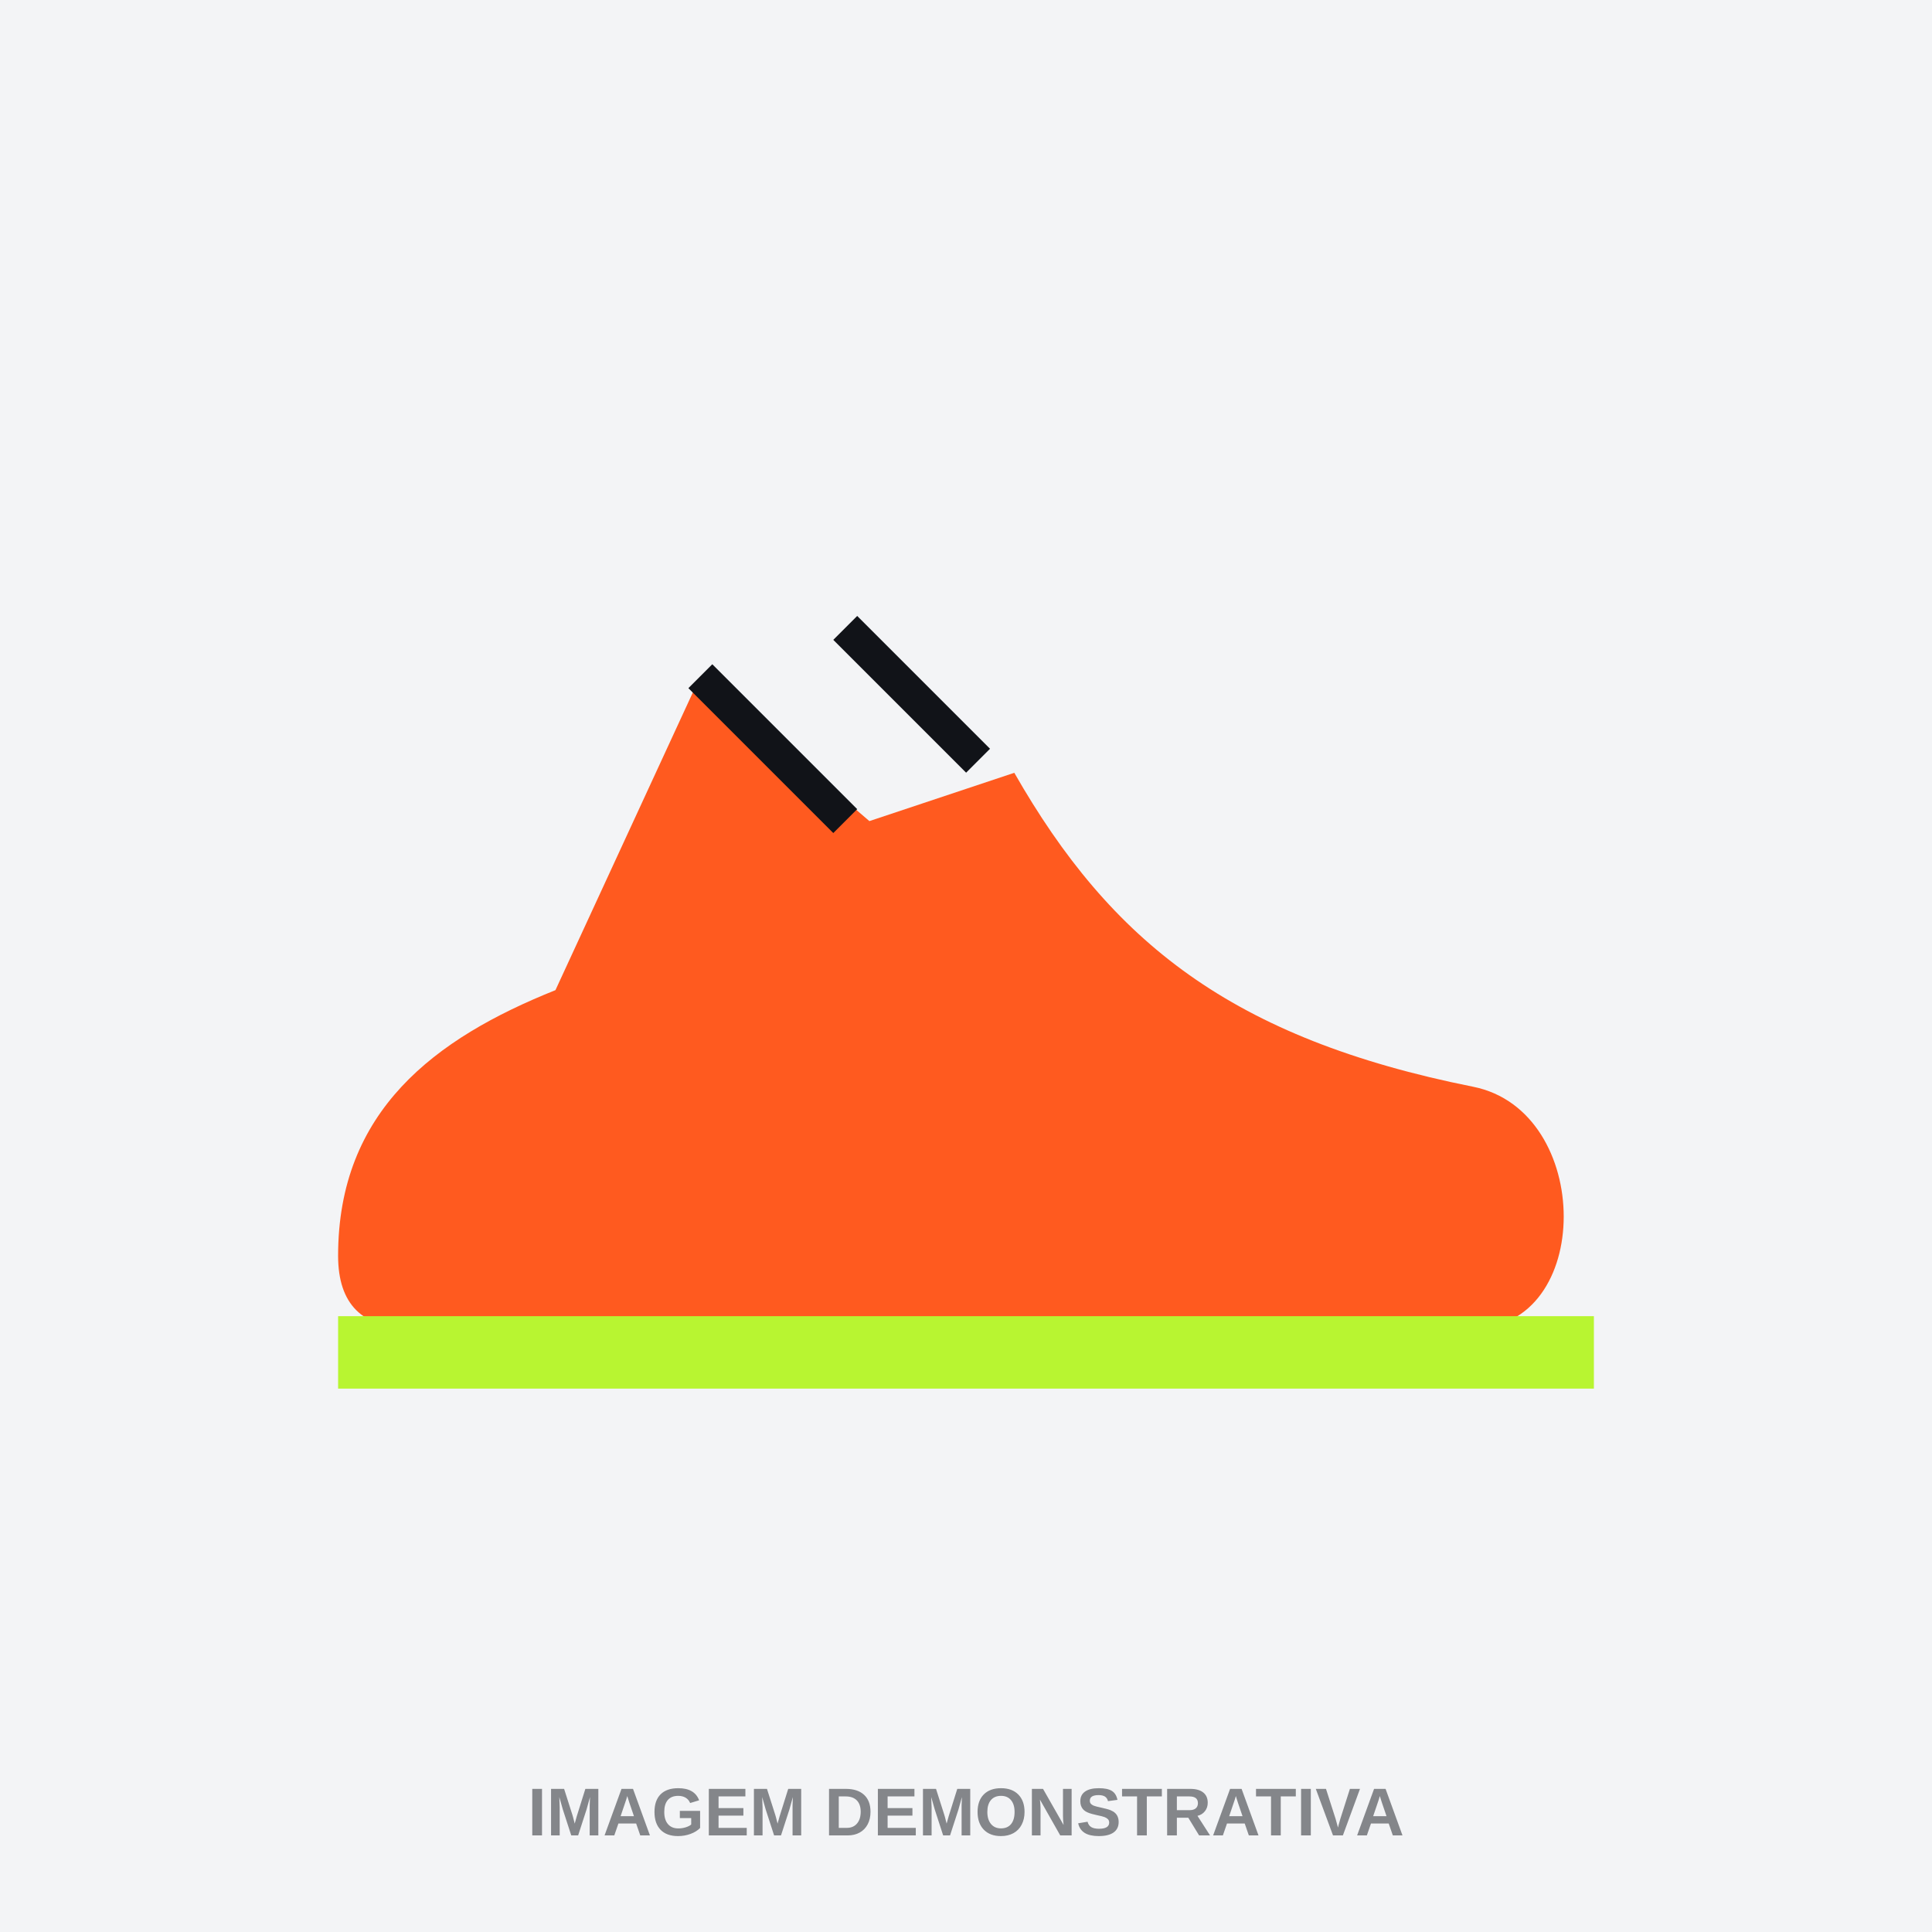
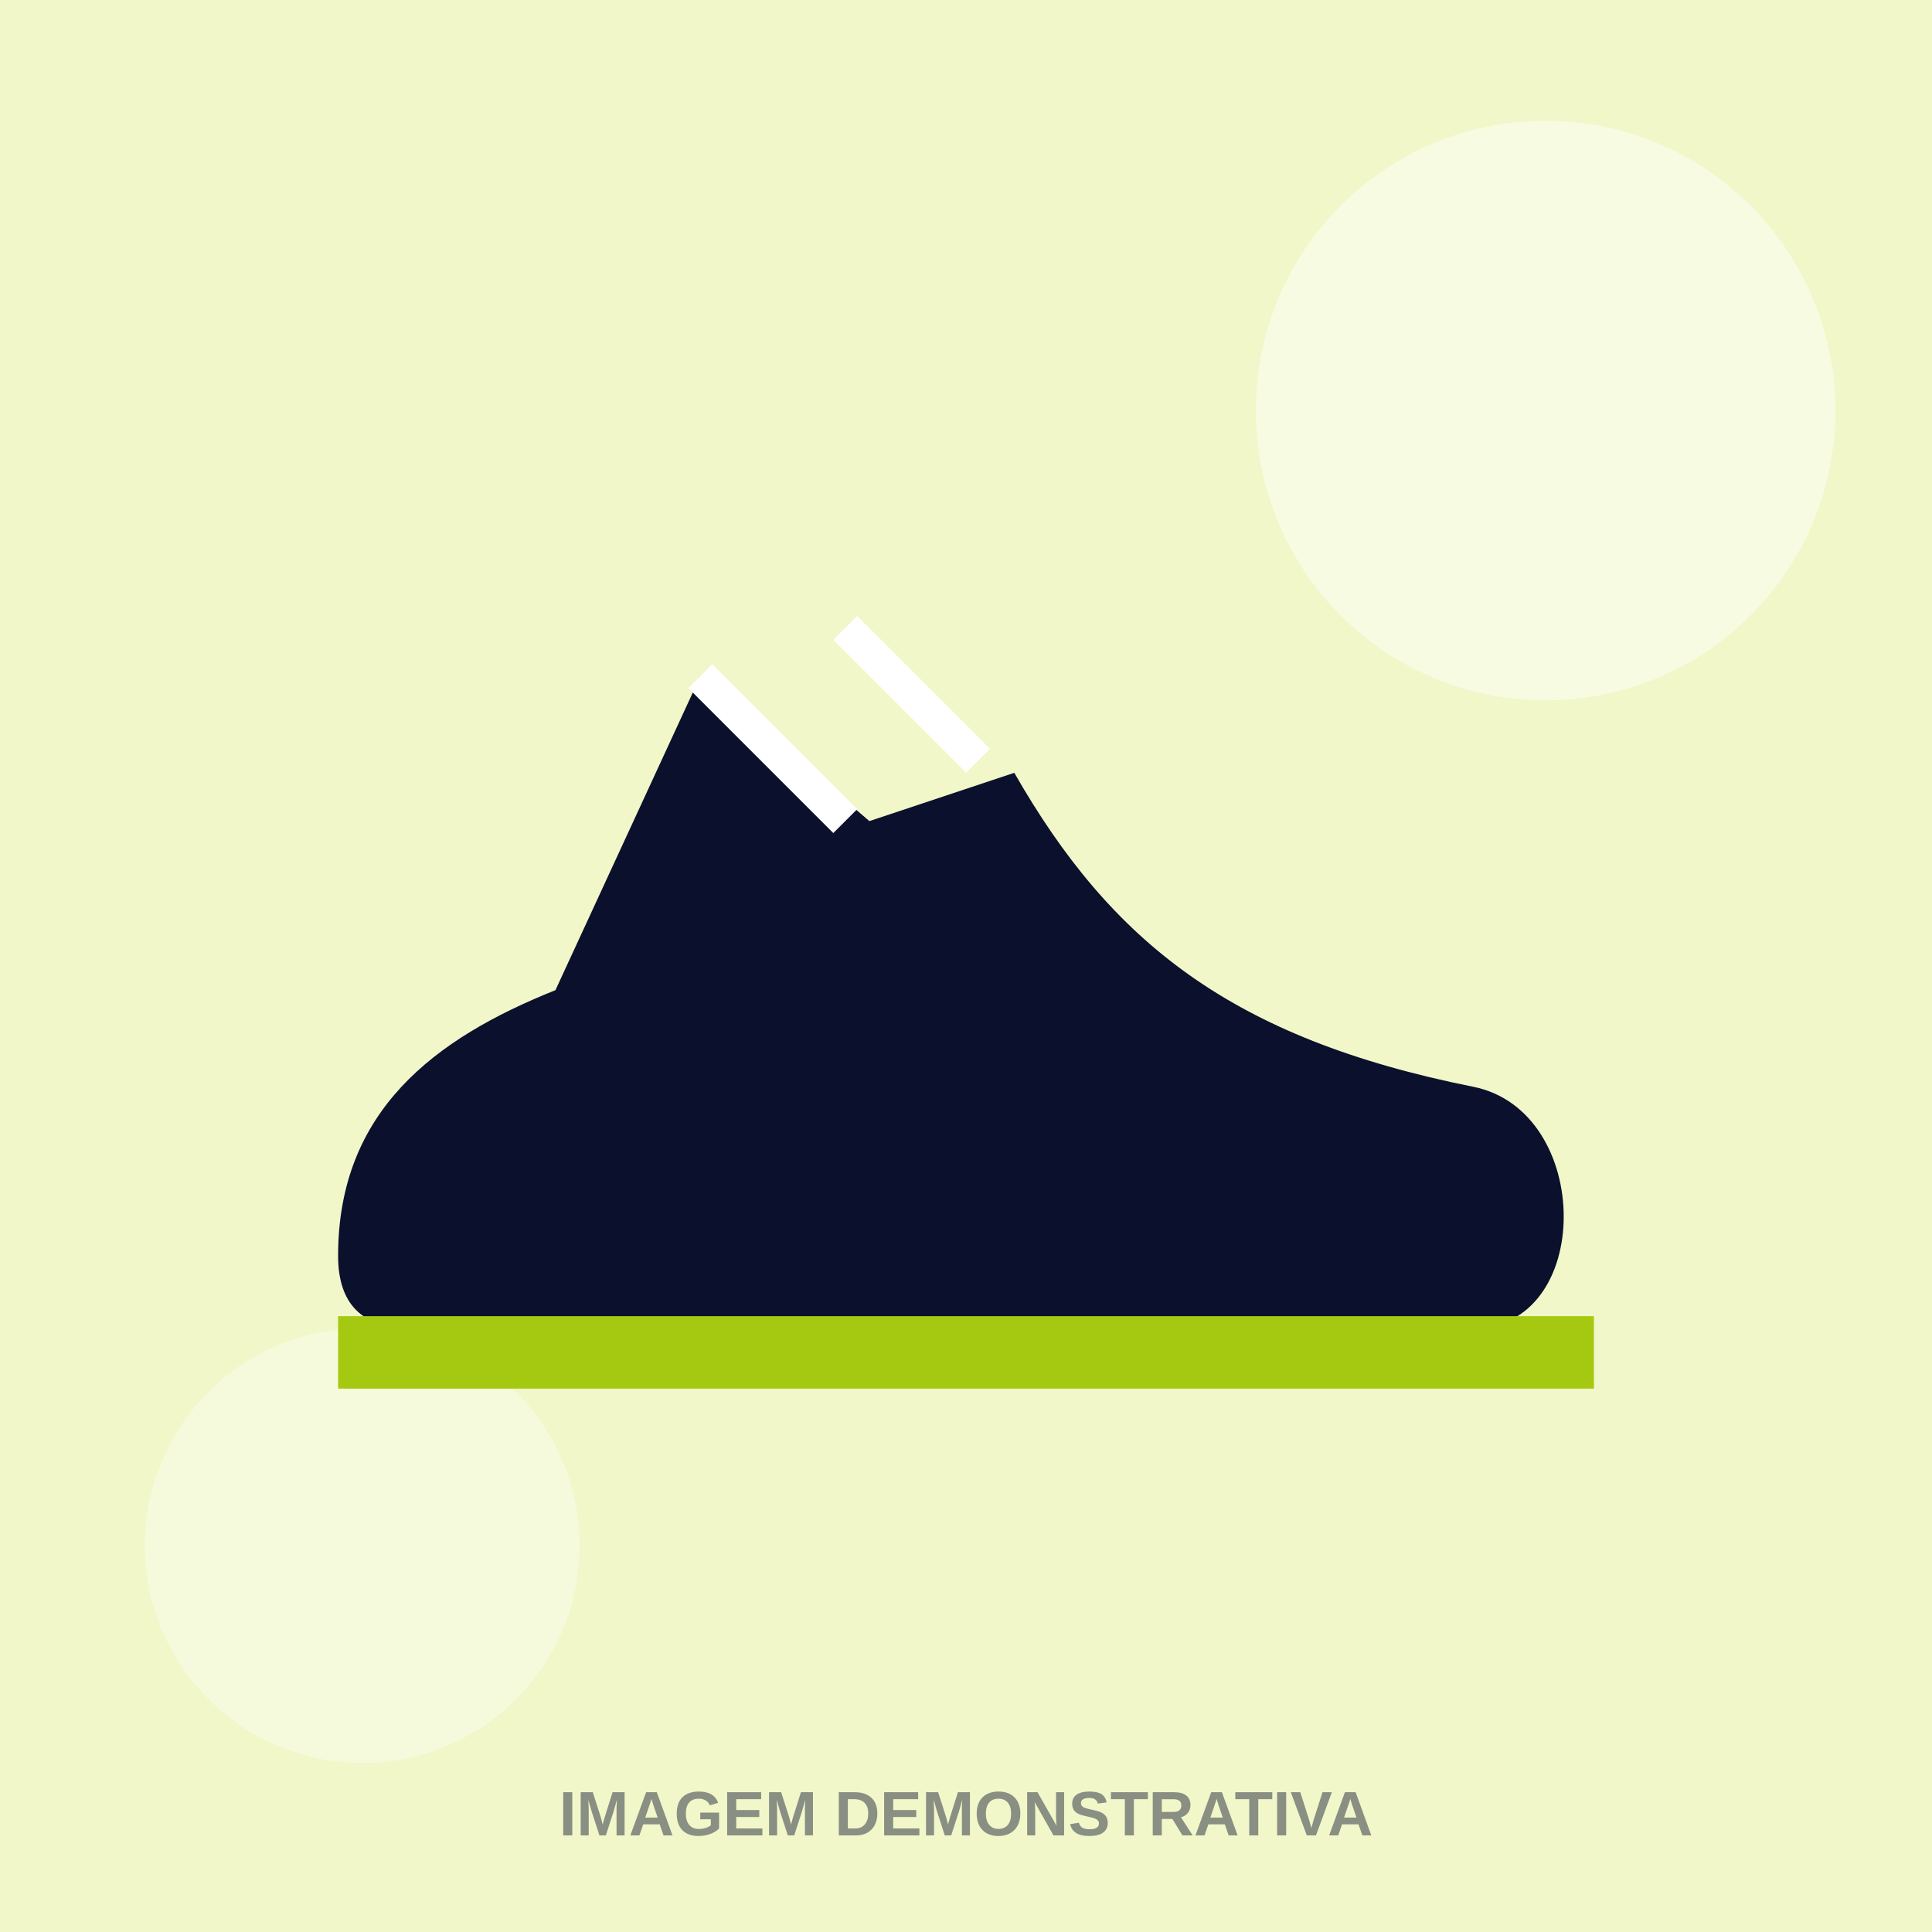
<svg xmlns="http://www.w3.org/2000/svg" viewBox="0 0 800 800" role="img">
-   <rect width="800" height="800" fill="#F3F4F6" />
-   <path d="M140 520c0-60 40-90 90-110l60-130 70 60 60-20c40 70 90 110 190 130 50 10 50 100 0 100H170c-20 0-30-10-30-30z" fill="#FF5A1F" />
-   <path d="M140 560h520" stroke="#B8F531" stroke-width="30" />
-   <path d="M290 280l60 60M350 260l55 55" stroke="#111318" stroke-width="14" />
-   <text x="400" y="760" text-anchor="middle" font-family="Arial" font-size="28" font-weight="700" fill="#282B32" opacity=".55">IMAGEM DEMONSTRATIVA</text>
+   <rect width="800" height="800" fill="#F1F7C9" />
+   <circle cx="640" cy="170" r="120" fill="#fff" opacity=".45" />
+   <circle cx="150" cy="640" r="90" fill="#fff" opacity=".35" />
+   <path d="M140 520c0-60 40-90 90-110l60-130 70 60 60-20c40 70 90 110 190 130 50 10 50 100 0 100H170c-20 0-30-10-30-30z" fill="#0B102D" />
+   <path d="M140 560h520" stroke="#A5C910" stroke-width="30" />
+   <path d="M290 280l60 60M350 260l55 55" stroke="#FFFFFF" stroke-width="14" />
+   <text x="400" y="760" text-anchor="middle" font-family="Arial" font-size="26" font-weight="700" fill="#0B102D" opacity=".45">IMAGEM DEMONSTRATIVA</text>
</svg>
